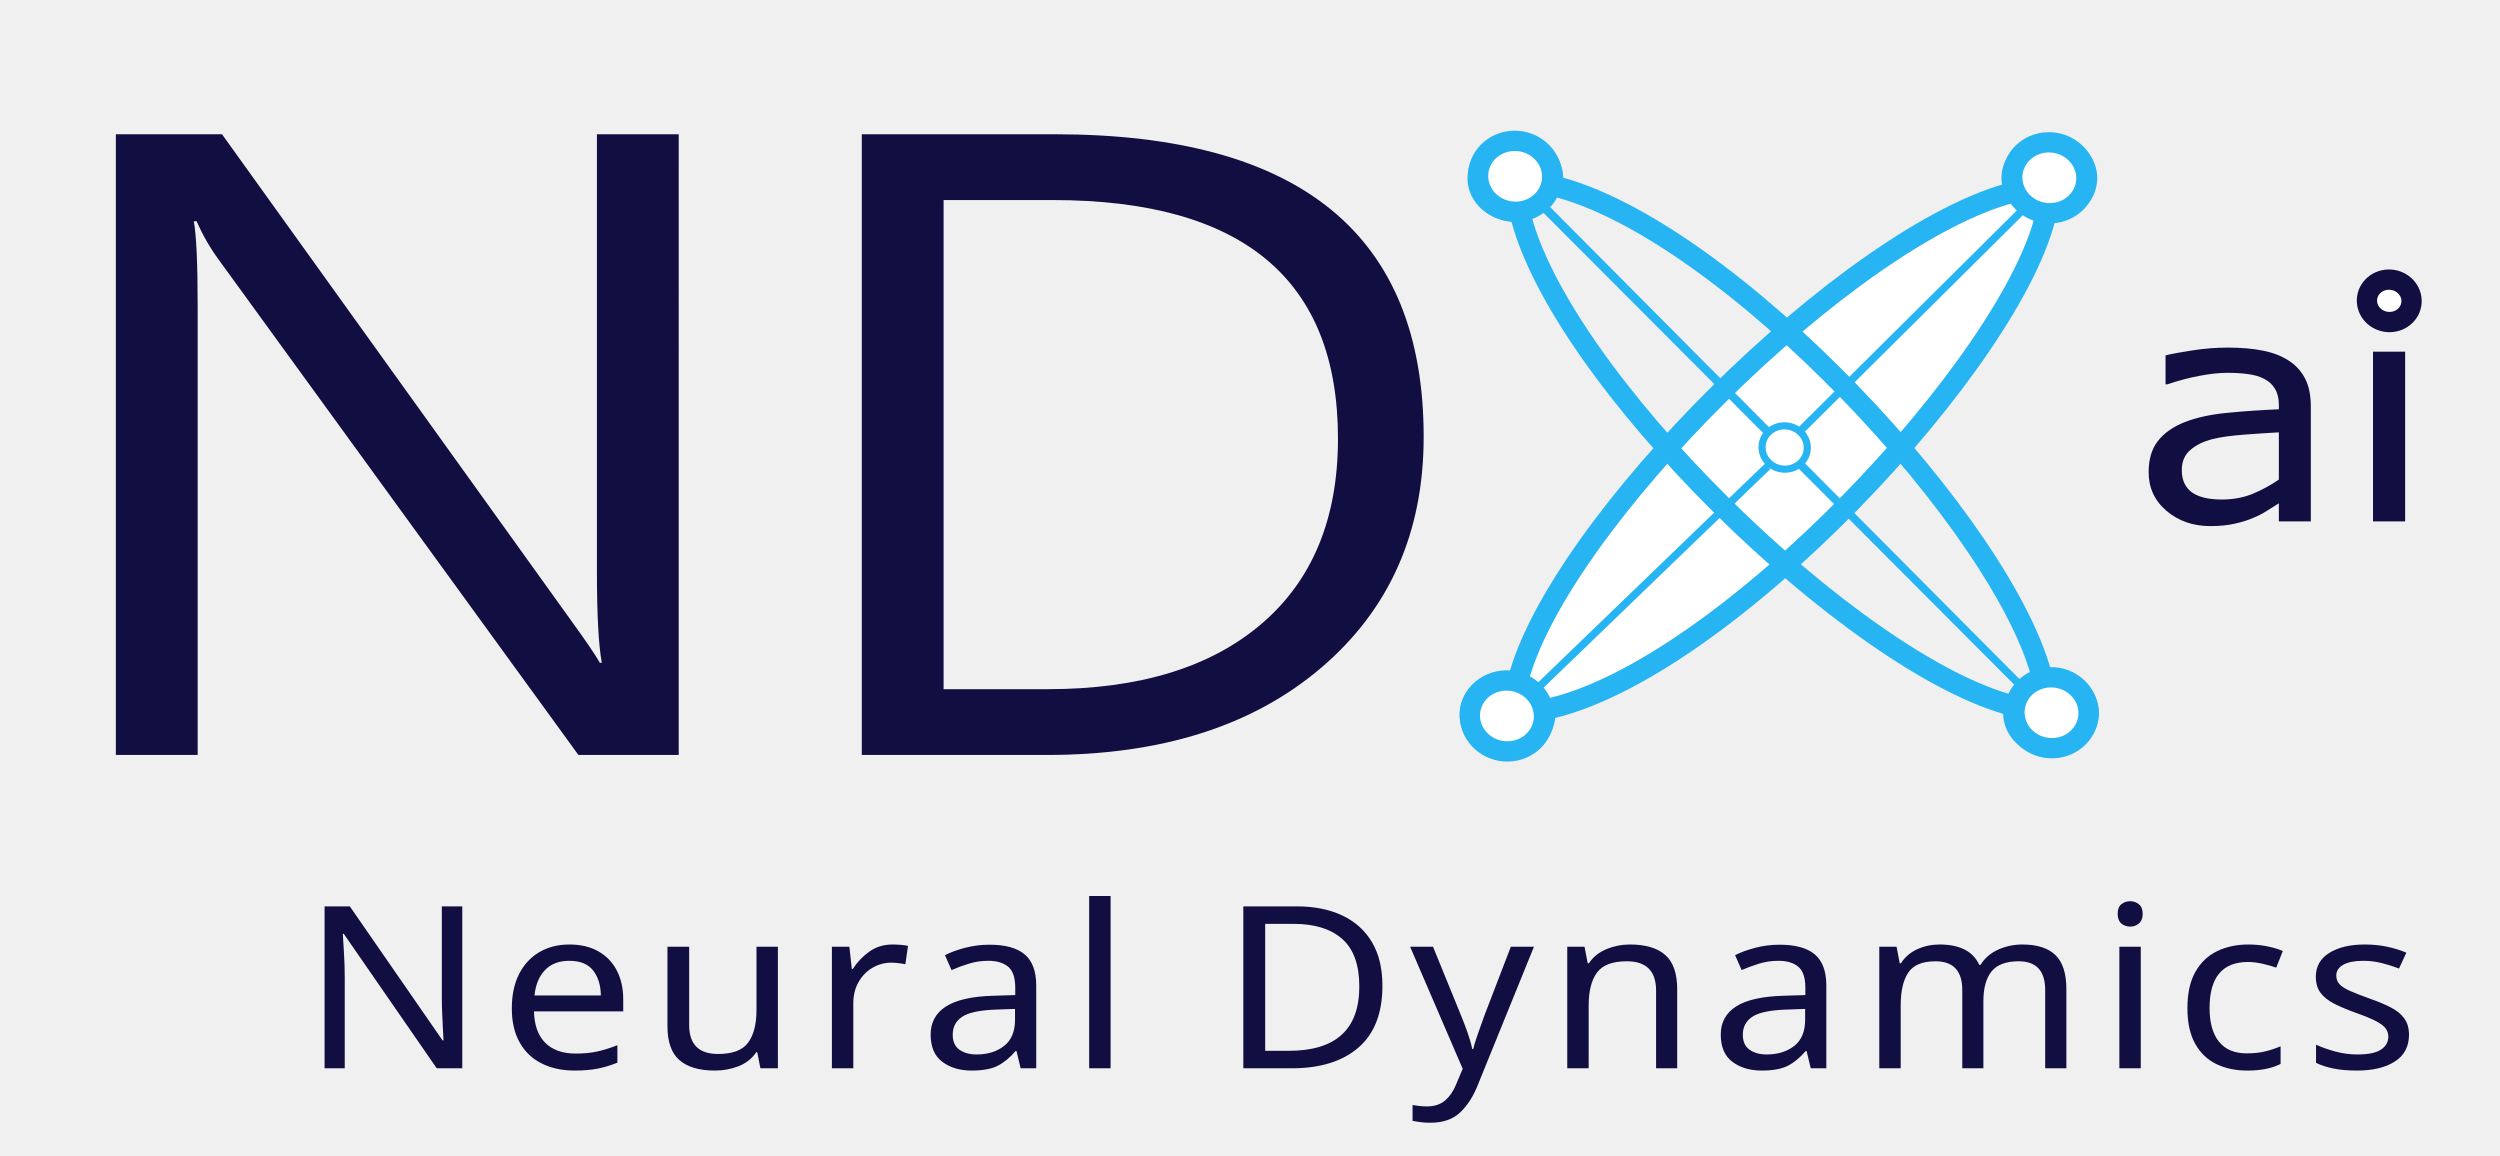
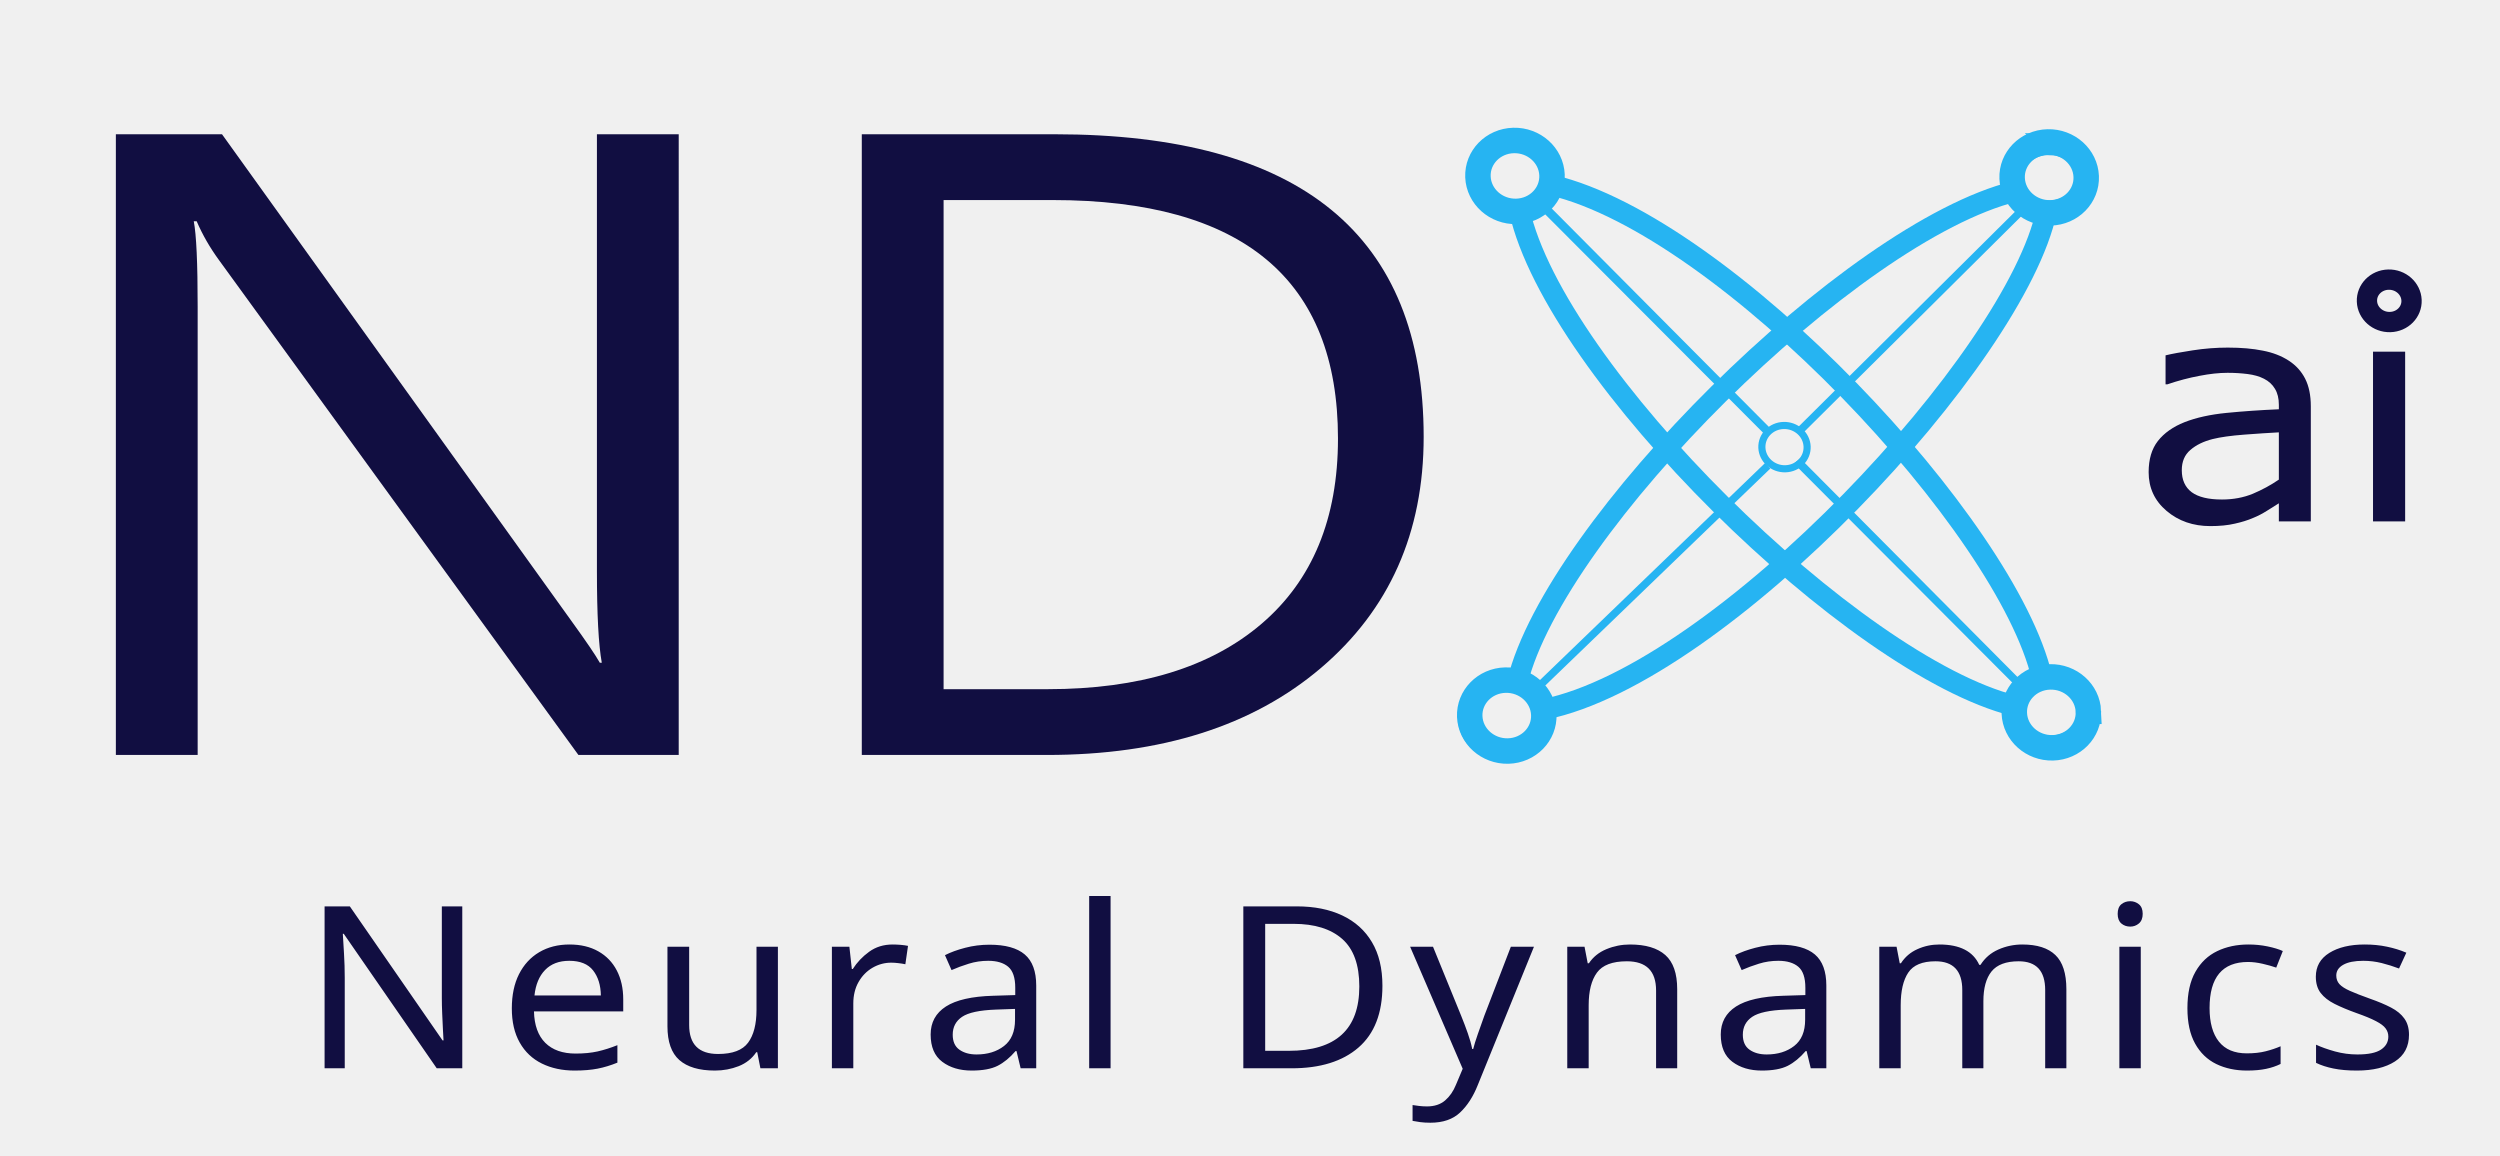
- <svg xmlns="http://www.w3.org/2000/svg" width="145mm" height="67mm" viewBox="0 0 145 67" version="1.1" id="svg8">
+ <svg xmlns="http://www.w3.org/2000/svg" width="145mm" height="67mm" viewBox="0 0 145 67" version="1.1" id="svg8" xml:space="preserve">
  <defs id="defs2" />
  <g id="layer1">
    <g id="g868" transform="matrix(0.2645833,0,0,0.2645833,59.33519,48.77804)">
-       <path id="path847" style="fill:#ffffff;fill-opacity:1;stroke:#26b4f2;stroke-width:4.552;stroke-miterlimit:4;stroke-dasharray:none;stroke-opacity:1" d="m 225.416,-152.546 a 8.222,7.248 1.1278296e-6 0 0 -1.076,0.012 8.222,7.248 1.1278296e-6 0 0 -7.549,7.797 8.222,7.248 1.1278296e-6 0 0 0.699,2.406 c -36.087,8.926 -100.772,73.609 -109.09,107.574 a 8.222,7.248 1.1278296e-6 0 0 -1.777,-0.256 8.222,7.248 1.1278296e-6 0 0 -1.074,0.012 8.222,7.248 1.1278296e-6 0 0 -7.549,7.797 8.222,7.248 1.1278296e-6 0 0 8.844,6.654 8.222,7.248 1.1278296e-6 0 0 7.549,-7.797 8.222,7.248 1.1278296e-6 0 0 -0.055,-0.436 c 38.806,-7.87 103.344,-77.028 110.078,-109.295 a 8.222,7.248 1.1278296e-6 0 0 1.219,-0.006 8.222,7.248 1.1278296e-6 0 0 7.549,-7.797 8.222,7.248 1.1278296e-6 0 0 -7.768,-6.666 z" />
-       <path id="path847-2" style="fill:none;fill-opacity:1;stroke:#26b4f2;stroke-width:4.552;stroke-miterlimit:4;stroke-dasharray:none;stroke-opacity:1" d="m 108.121,-152.532 c -0.278,-0.005 -0.559,-1.7e-4 -0.842,0.019 -4.527,0.315 -7.906,3.807 -7.549,7.797 0.358,3.99 4.317,6.97 8.844,6.654 0.094,-0.006 0.187,-0.014 0.279,-0.023 7.883,35.456 73.325,99.739 108.459,108.52 a 8.222,7.248 1.1278296e-6 0 0 -0.16,2.104 8.222,7.248 1.1278296e-6 0 0 8.844,6.654 8.222,7.248 1.1278296e-6 0 0 7.549,-7.795 8.222,7.248 1.1278296e-6 0 0 -8.844,-6.654 8.222,7.248 1.1278296e-6 0 0 -1.111,0.145 c -7.657,-33.078 -69.523,-99.586 -107.639,-108.582 0.176,-0.692 0.239,-1.418 0.172,-2.162 -0.335,-3.741 -3.836,-6.594 -8.002,-6.676 z" />
-       <path id="path899-3" style="fill:none;stroke:#26b4f2;stroke-width:1.669;stroke-linecap:butt;stroke-linejoin:miter;stroke-miterlimit:4;stroke-dasharray:none;stroke-opacity:1" d="m 111.991,-141.36 -0.113,0.15 1.672,1.785 45.453,45.557 3.873,3.881 a 5.58,4.919 1.0152707e-6 0 1 0.113,-0.084 z m 58.342,58.674 a 5.58,4.919 1.0152707e-6 0 1 -0.096,0.078 l 50.867,50.984 z" />
      <path d="M -75.476,-18.86 H -97.463 L -176.233,-127.315 q -2.989,-4.08 -4.91,-8.54 h -0.64 q 0.854,4.365 0.854,18.693 v 98.302 h -17.931 V -154.927 h 23.268 l 76.635,106.747 q 4.803,6.642 6.191,9.109 h 0.427 q -1.067,-5.883 -1.067,-20.021 v -95.835 h 17.931 z m 40.132,0 V -154.927 H 6.923 q 80.904,0 80.904,66.326 0,31.502 -22.521,50.669 -22.414,19.072 -60.091,19.072 z M -17.412,-140.504 V -33.282 H 5.429 q 30.099,0 46.856,-14.328 16.757,-14.328 16.757,-40.611 0,-52.282 -62.546,-52.282 z" id="text1223" style="font-size:217.523px;line-height:1.25;font-family:'Segoe UI';-inkscape-font-specification:'Segoe UI';fill:#110e41;fill-opacity:1;stroke:#000000;stroke-width:0;stroke-opacity:1" aria-label="ND" />
      <path d="m 282.3,-70.065 h -7.005 v -3.963 c -0.624,0.377 -1.473,0.91 -2.547,1.599 -1.049,0.666 -2.073,1.199 -3.072,1.599 -1.174,0.511 -2.522,0.932 -4.046,1.266 -1.523,0.355 -3.309,0.533 -5.357,0.533 -3.771,0 -6.968,-1.11 -9.59,-3.33 -2.622,-2.22 -3.933,-5.051 -3.933,-8.492 0,-2.82 0.674,-5.095 2.023,-6.827 1.374,-1.754 3.322,-3.13 5.844,-4.13 2.547,-0.999 5.607,-1.676 9.178,-2.031 3.571,-0.355 7.405,-0.622 11.501,-0.799 v -0.966 c 0,-1.421 -0.287,-2.598 -0.862,-3.53 -0.549,-0.932 -1.349,-1.665 -2.398,-2.198 -0.999,-0.511 -2.198,-0.855 -3.596,-1.032 -1.399,-0.178 -2.86,-0.266 -4.383,-0.266 -1.848,0 -3.908,0.222 -6.181,0.666 -2.273,0.422 -4.62,1.043 -7.043,1.865 h -0.375 v -6.361 c 1.374,-0.333 3.359,-0.699 5.956,-1.099 2.597,-0.4 5.157,-0.599 7.68,-0.599 2.947,0 5.507,0.222 7.68,0.666 2.198,0.422 4.096,1.155 5.694,2.198 1.573,1.021 2.772,2.342 3.596,3.963 0.824,1.621 1.236,3.63 1.236,6.028 z m -7.005,-9.158 v -10.357 c -2.148,0.111 -4.683,0.278 -7.605,0.5 -2.897,0.222 -5.195,0.544 -6.893,0.966 -2.023,0.511 -3.659,1.31 -4.907,2.398 -1.249,1.066 -1.873,2.542 -1.873,4.429 0,2.131 0.724,3.741 2.173,4.829 1.448,1.066 3.659,1.599 6.631,1.599 2.472,0 4.733,-0.422 6.78,-1.266 2.048,-0.866 3.946,-1.898 5.694,-3.097 z m 20.148,-34.109 0.044,-0.16 v 0.126 l 0.046,0.08 z m 7.536,43.267 h -7.043 v -37.199 h 7.043 z" id="text1227" style="font-size:76.346px;line-height:1.25;fill:#110e41;fill-opacity:1;stroke:none;stroke-width:0.827;stroke-opacity:1" aria-label="ai" />
      <text xml:space="preserve" style="font-style:normal;font-variant:normal;font-weight:normal;font-stretch:normal;font-size:51.489px;line-height:1.25;font-family:'Segoe UI';-inkscape-font-specification:'Segoe UI';text-align:start;letter-spacing:2.665px;writing-mode:lr-tb;direction:ltr;text-anchor:start;fill:#110e41;fill-opacity:1;stroke:none;stroke-width:4.269;stroke-dasharray:none;stroke-opacity:0.828" x="-152.812" y="51.607" id="text4" transform="scale(1.035811,0.9654273)">
        <tspan id="tspan4" x="-152.812" y="51.607" style="letter-spacing:2.665px;fill:#110e41;fill-opacity:1;stroke-width:4.269">Neural Dynamics</tspan>
      </text>
-       <path id="circle835-5-9" style="display:inline;fill:#ffffff;stroke:#26b4f2;stroke-width:4.447" d="m 233.098,-145.603 a 8.13,7.77 7.257 0 1 -7.799,7.99 8.13,7.77 7.257 0 1 -8.437,-7.556 8.13,7.77 7.257 0 1 7.799,-7.99 8.13,7.77 7.257 0 1 8.437,7.556 z" />
-       <path id="circle835-5-9-8" style="display:inline;fill:#ffffff;stroke:#26b4f2;stroke-width:4.447" d="m 115.997,-145.926 a 8.13,7.77 7.257 0 1 -7.799,7.99 8.13,7.77 7.257 0 1 -8.437,-7.556 8.13,7.77 7.257 0 1 7.799,-7.99 8.13,7.77 7.257 0 1 8.437,7.556 z" />
-       <path id="circle835-5-9-8-2" style="display:inline;fill:#ffffff;stroke:#26b4f2;stroke-width:4.447" d="m 233.575,-28.335 a 8.13,7.77 7.257 0 1 -7.799,7.99 8.13,7.77 7.257 0 1 -8.437,-7.556 8.13,7.77 7.257 0 1 7.799,-7.99 8.13,7.77 7.257 0 1 8.437,7.556 z" />
-       <path id="circle835-5-9-8-2-1" style="display:inline;fill:#ffffff;stroke:#26b4f2;stroke-width:1.562;stroke-dasharray:none" d="m 171.919,-86.392 a 4.964,4.745 7.257 0 1 -4.762,4.879 4.964,4.745 7.257 0 1 -5.152,-4.614 4.964,4.745 7.257 0 1 4.762,-4.879 4.964,4.745 7.257 0 1 5.152,4.614 z" />
-       <path id="circle835-5-9-8-2-5" style="display:inline;fill:#ffffff;stroke:#26b4f2;stroke-width:4.447" d="m 114.195,-27.629 c 0.176,4.293 -3.316,7.87 -7.799,7.99 -4.484,0.12 -8.261,-3.263 -8.437,-7.556 -0.176,-4.293 3.316,-7.87 7.799,-7.99 4.484,-0.12 8.261,3.263 8.437,7.556 z" />
-       <path style="fill:none;fill-opacity:1;stroke:#26b4f2;stroke-width:1.671;stroke-dasharray:none;stroke-opacity:1" d="m 111.456,-32.208 51.814,-49.955" id="path5" />
-       <path d="m 170.27,-89.797 51.071,-50.714" style="fill:none;fill-opacity:1;stroke:#26b4f2;stroke-width:1.671;stroke-dasharray:none;stroke-opacity:1" id="path1" />
      <circle style="fill:#110e41;fill-opacity:1;fill-rule:evenodd;stroke:#868769;stroke-width:0;stroke-opacity:1" id="path875" d="m 301.806,-113.859 a 1.161,3.17 0 0 1 -0.018,0.548" />
-       <path id="circle835-5-9-8-2-9" style="display:inline;fill:#ffffff;stroke:#110e41;stroke-width:4.447;stroke-opacity:1" d="m 304.381,-118.54 a 4.893,4.648 6.365 0 1 -4.695,4.779 4.893,4.648 6.365 0 1 -5.079,-4.52 4.893,4.648 6.365 0 1 4.695,-4.779 4.893,4.648 6.365 0 1 5.079,4.52 z" />
+       <path id="circle835-5-9-8-2-9" style="display:inline;fill:none;stroke:#110e41;stroke-width:4.447;stroke-opacity:1" d="m 304.381,-118.54 a 4.893,4.648 6.365 0 1 -4.695,4.779 4.893,4.648 6.365 0 1 -5.079,-4.52 4.893,4.648 6.365 0 1 4.695,-4.779 4.893,4.648 6.365 0 1 5.079,4.52 z" />
+       <g id="g868-1" transform="translate(293.5361,-0.7965692)">
+         <path id="path847" style="fill:none;fill-opacity:1;stroke:#26b4f2;stroke-width:4.552;stroke-miterlimit:4;stroke-dasharray:none;stroke-opacity:1" d="m -68.155,-151.832 c -0.359,-0.017 -0.718,-0.013 -1.076,0.012 -4.527,0.315 -7.907,3.806 -7.549,7.797 0.074,0.832 0.311,1.646 0.699,2.406 -36.087,8.926 -100.772,73.609 -109.09,107.574 -0.58,-0.142 -1.176,-0.228 -1.777,-0.256 -0.358,-0.017 -0.717,-0.013 -1.074,0.012 -4.527,0.315 -8.223,4.658 -7.865,8.649 0.358,3.99 4.317,6.97 8.844,6.654 4.527,-0.315 8.223,-4.658 7.864,-8.649 -0.013,-0.146 -0.032,-0.291 -0.055,-0.436 38.806,-7.87 103.344,-77.028 110.078,-109.295 0.406,0.025 0.813,0.023 1.219,-0.006 4.527,-0.315 7.907,-3.806 7.549,-7.797 -0.325,-3.625 -3.648,-6.476 -7.768,-6.666 z" />
+         <path id="path847-2" style="fill:none;fill-opacity:1;stroke:#26b4f2;stroke-width:4.552;stroke-miterlimit:4;stroke-dasharray:none;stroke-opacity:1" d="m -193.841,-144.002 c 0.358,3.99 4.317,6.97 8.844,6.654 0.094,-0.006 0.187,-0.014 0.279,-0.023 7.883,35.456 73.325,99.739 108.459,108.52 -0.169,0.691 -0.223,1.399 -0.16,2.104 0.358,3.99 4.317,6.97 8.844,6.654 4.526,-0.315 7.906,-3.805 7.549,-7.795 -0.066,-3.329 -3.651,-7.595 -9.045,-7.279 -0.374,0.026 -0.745,0.007 -1.111,0.078 -7.657,-33.078 -69.322,-98.894 -107.438,-107.89 0.176,-0.692 0.239,-1.418 0.172,-2.162 -0.219,-4.23 -5.108,-8.258 -9.453,-7.591 -4.509,0.058 -7.15,5.123 -6.94,8.732 z" />
+         <path id="path899-3" style="fill:none;stroke:#26b4f2;stroke-width:1.669;stroke-linecap:butt;stroke-linejoin:miter;stroke-miterlimit:4;stroke-dasharray:none;stroke-opacity:1" d="m -181.581,-140.646 0.646,0.775 0.913,1.16 45.453,45.557 3.873,3.881 c 0.037,-0.028 0.075,-0.056 0.113,-0.084 z m 58.342,58.674 c -0.032,0.026 -0.064,0.052 -0.096,0.078 l 50.398,50.538 z" />
+         <path id="circle835-5-9" style="display:inline;fill:none;fill-opacity:1;stroke:#26b4f2;stroke-width:5.582;stroke-miterlimit:4;stroke-dasharray:none" d="m -60.473,-144.888 a 8.13,7.77 7.257 0 1 -7.799,7.99 8.13,7.77 7.257 0 1 -8.437,-7.556 8.13,7.77 7.257 0 1 7.799,-7.99 8.13,7.77 7.257 0 1 8.437,7.556 z" />
+         <path id="circle835-5-9-8" style="display:inline;fill:none;stroke:#26b4f2;stroke-width:5.582;stroke-miterlimit:4;stroke-dasharray:none" d="m -177.574,-145.212 a 8.13,7.77 7.257 0 1 -7.799,7.99 8.13,7.77 7.257 0 1 -8.437,-7.556 8.13,7.77 7.257 0 1 7.799,-7.99 8.13,7.77 7.257 0 1 8.437,7.556 z" />
+         <path id="circle835-5-9-8-2" style="display:inline;fill:none;stroke:#26b4f2;stroke-width:5.582;stroke-miterlimit:4;stroke-dasharray:none" d="m -59.996,-27.621 c 0.176,4.293 -3.316,7.87 -7.799,7.99 -4.484,0.12 -8.261,-3.263 -8.437,-7.556 -0.085,-2.063 0.678,-3.96 1.99,-5.388 0.005,-0.005 0.01,-0.011 0.015,-0.016 1.418,-1.535 3.474,-2.524 5.795,-2.586 4.484,-0.12 8.261,3.263 8.437,7.556 z" />
+         <path id="circle835-5-9-8-2-1" style="display:inline;fill:none;stroke:#26b4f2;stroke-width:1.562;stroke-dasharray:none" d="m -121.653,-85.678 a 4.964,4.745 7.257 0 1 -4.762,4.879 4.964,4.745 7.257 0 1 -5.152,-4.614 4.964,4.745 7.257 0 1 4.762,-4.879 4.964,4.745 7.257 0 1 5.152,4.614 z" />
+         <path id="circle835-5-9-8-2-5" style="display:inline;fill:none;stroke:#26b4f2;stroke-width:5.582;stroke-miterlimit:4;stroke-dasharray:none" d="m -179.376,-26.915 c 0.176,4.293 -3.316,7.87 -7.799,7.99 -4.484,0.12 -8.261,-3.263 -8.437,-7.556 -0.176,-4.293 3.316,-7.87 7.799,-7.99 4.484,-0.12 8.261,3.263 8.437,7.556 z" />
+         <path style="fill:none;fill-opacity:1;stroke:#26b4f2;stroke-width:1.671;stroke-dasharray:none;stroke-opacity:1" d="m -182.116,-31.494 51.814,-49.955" id="path5" />
+         <path d="m -123.302,-89.082 51.071,-50.714" style="fill:none;fill-opacity:1;stroke:#26b4f2;stroke-width:1.671;stroke-dasharray:none;stroke-opacity:1" id="path1" />
+       </g>
    </g>
  </g>
</svg>
